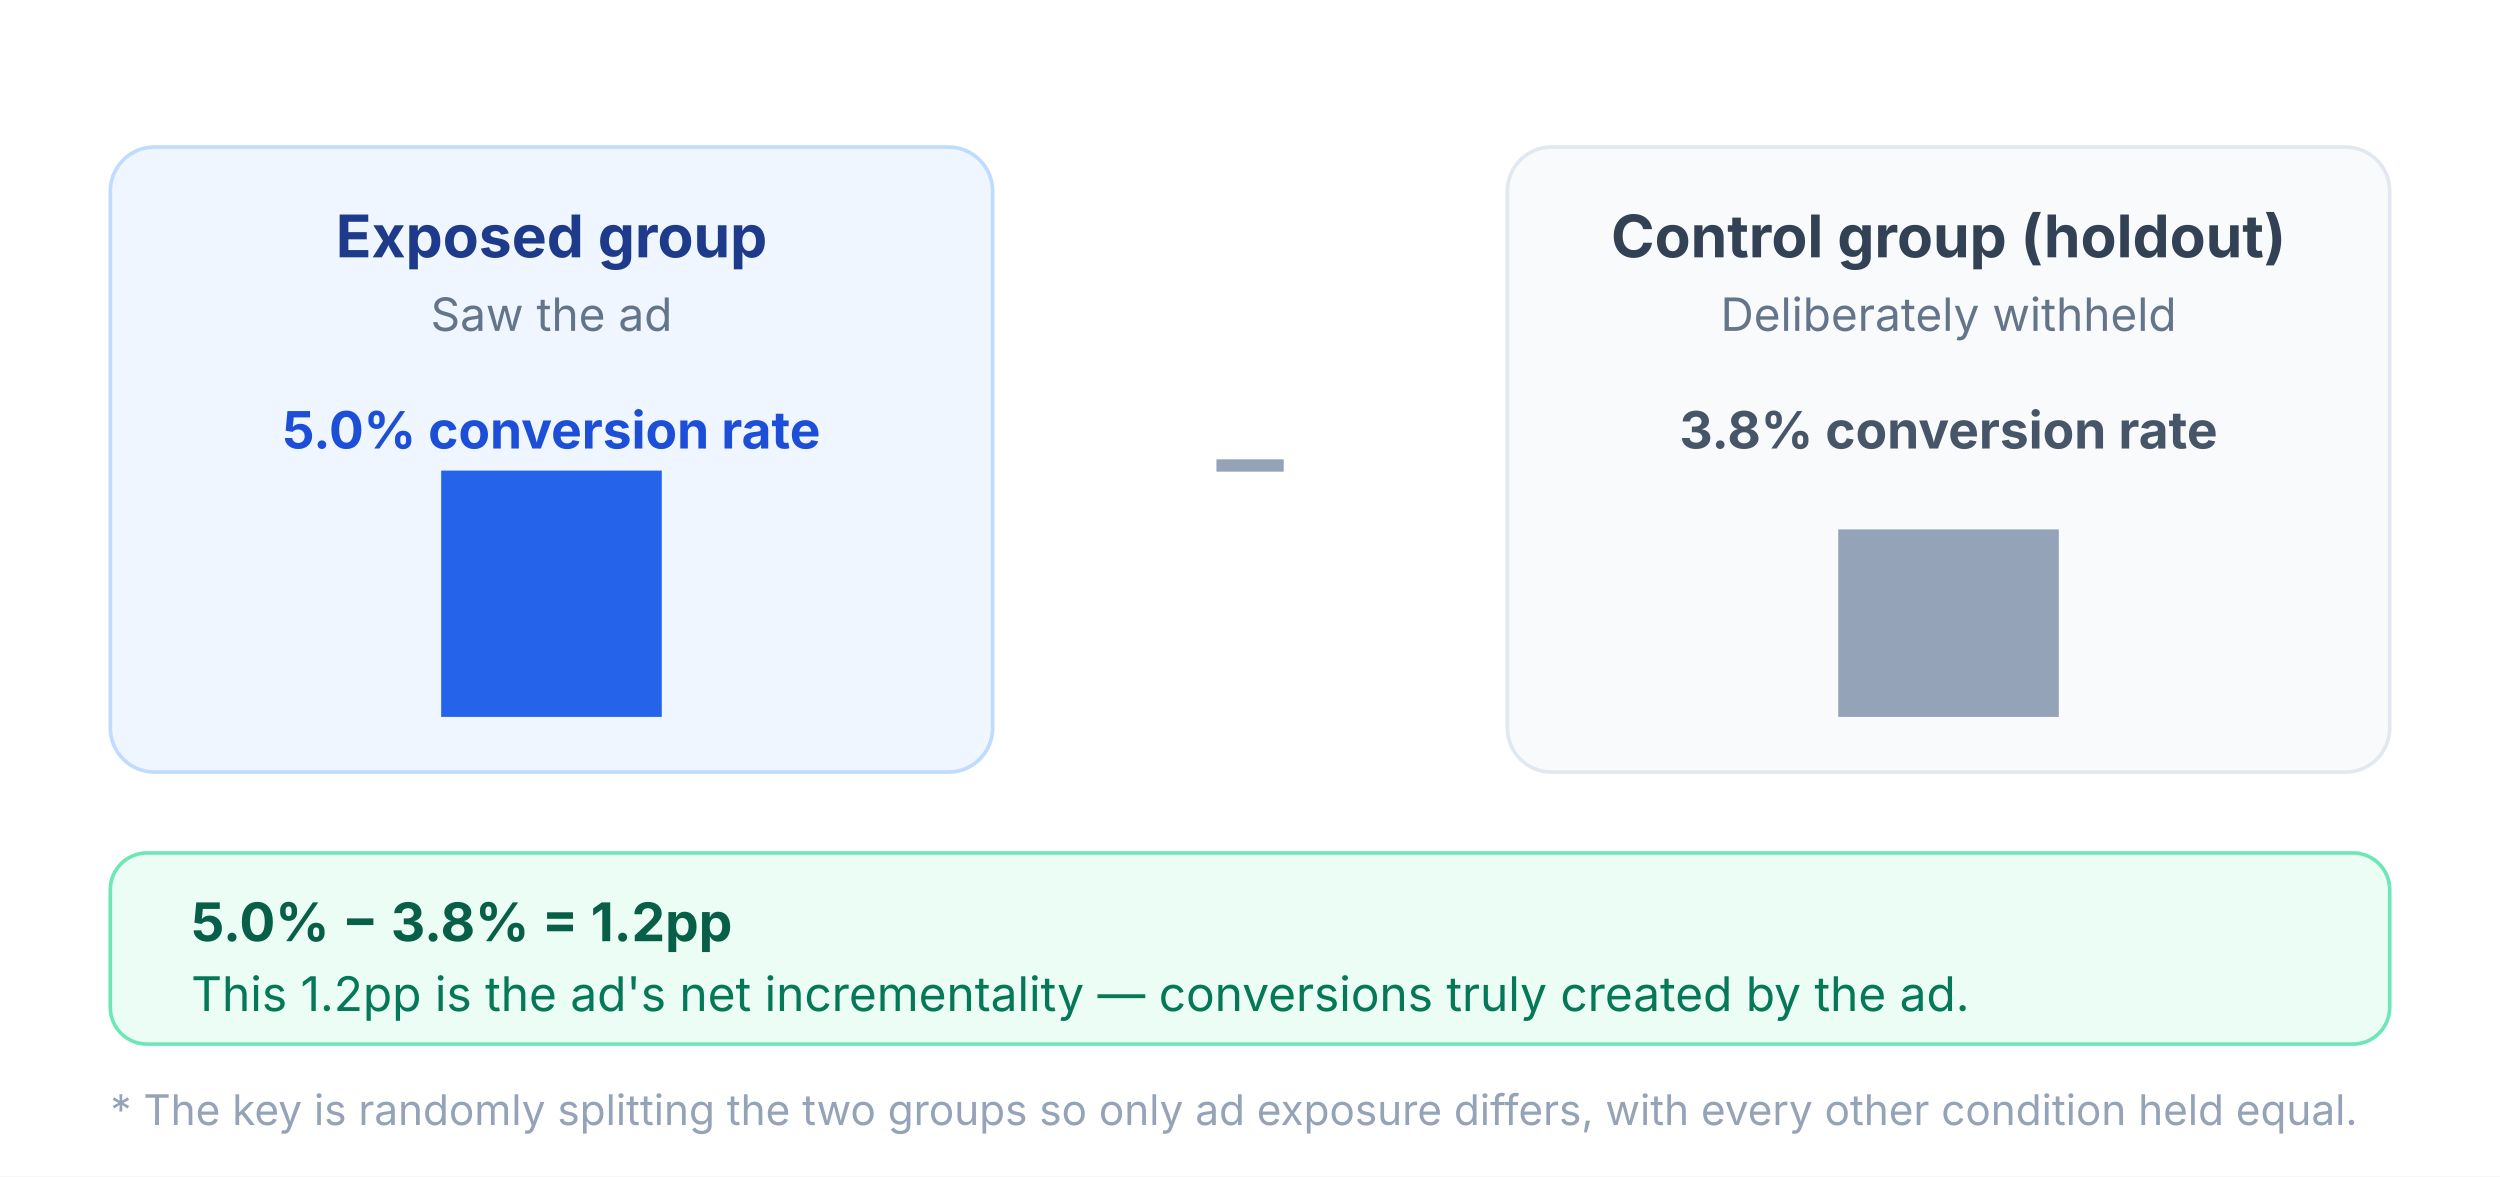
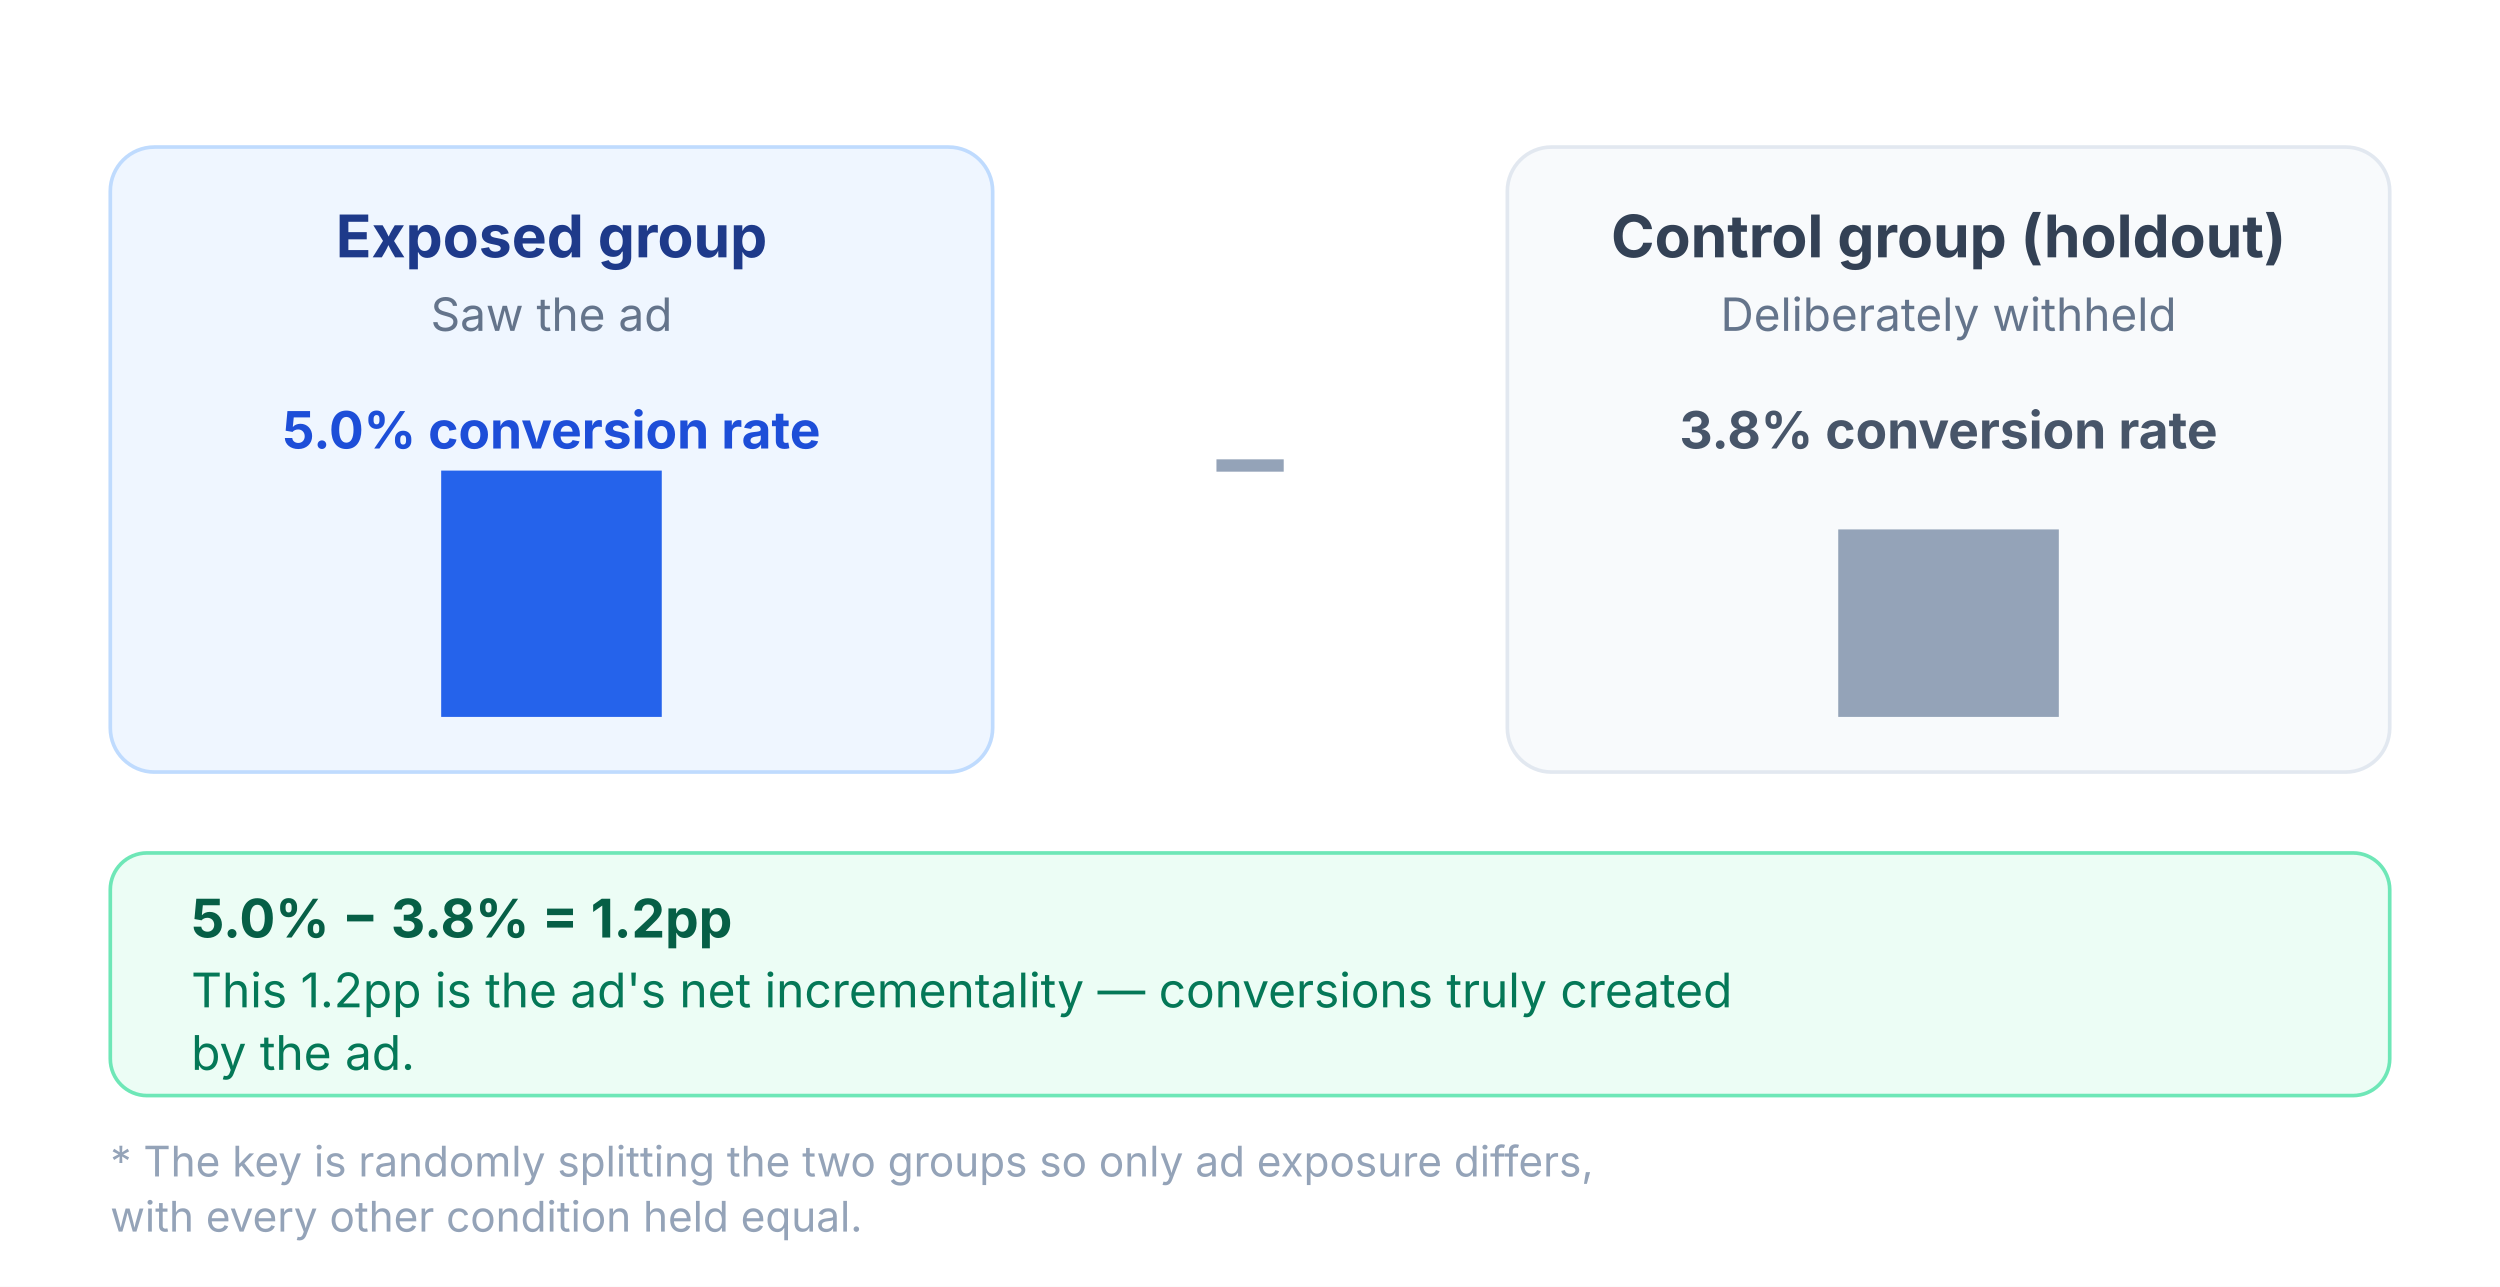
- <svg xmlns="http://www.w3.org/2000/svg" viewBox="0 0 680 320" font-family="'Inter','Helvetica Neue',Arial,sans-serif">
-   <rect x="0" y="0" width="680" height="320" fill="#ffffff" />
+ <svg xmlns="http://www.w3.org/2000/svg" viewBox="0 0 680 350" font-family="'Inter','Helvetica Neue',Arial,sans-serif">
+   <rect x="0" y="0" width="680" height="350" fill="#ffffff" />
  <rect x="30" y="40" width="240" height="170" rx="12" fill="#EFF6FF" stroke="#BFDBFE" />
  <text x="150" y="70" fill="#1E3A8A" font-size="16" font-weight="700" text-anchor="middle">Exposed group</text>
  <text x="150" y="90" fill="#64748B" font-size="12.5" text-anchor="middle">Saw the ad</text>
  <text x="150" y="122" fill="#1D4ED8" font-size="14" font-weight="700" text-anchor="middle">5.0% conversion rate</text>
  <rect x="120" y="128" width="60" height="67" fill="#2563EB" />
  <rect x="410" y="40" width="240" height="170" rx="12" fill="#F8FAFC" stroke="#E2E8F0" />
  <text x="530" y="70" fill="#334155" font-size="16" font-weight="700" text-anchor="middle">Control group (holdout)</text>
  <text x="530" y="90" fill="#64748B" font-size="12.5" text-anchor="middle">Deliberately withheld</text>
  <text x="530" y="122" fill="#475569" font-size="14" font-weight="700" text-anchor="middle">3.8% conversion rate</text>
  <rect x="500" y="144" width="60" height="51" fill="#94A3B8" />
  <text x="340" y="138" fill="#94A3B8" font-size="40" font-weight="400" text-anchor="middle">−</text>
-   <rect x="30" y="232" width="620" height="52" rx="10" fill="#ECFDF5" stroke="#6EE7B7" />
-   <text x="52" y="256" fill="#065F46" font-size="14.5" font-weight="700">5.0% − 3.8% = 1.2pp</text>
-   <text x="52" y="275" fill="#047857" font-size="13">This 1.2pp is the ad's net incrementality — conversions truly created by the ad.</text>
-   <text x="30" y="306" fill="#94A3B8" font-size="11.5">* The key is randomly splitting the two groups so only ad exposure differs, with every other condition held equal.</text>
+   <rect x="30" y="232" width="620" height="66" rx="10" fill="#ECFDF5" stroke="#6EE7B7" />
+   <text x="52" y="255" fill="#065F46" font-size="14.5" font-weight="700">5.0% − 3.8% = 1.2pp</text>
+   <text x="52" y="274" fill="#047857" font-size="13">This 1.2pp is the ad's net incrementality — conversions truly created</text>
+   <text x="52" y="291" fill="#047857" font-size="13">by the ad.</text>
+   <text x="30" y="320" fill="#94A3B8" font-size="11.5">* The key is randomly splitting the two groups so only ad exposure differs,</text>
+   <text x="30" y="335" fill="#94A3B8" font-size="11.5">with every other condition held equal.</text>
</svg>
